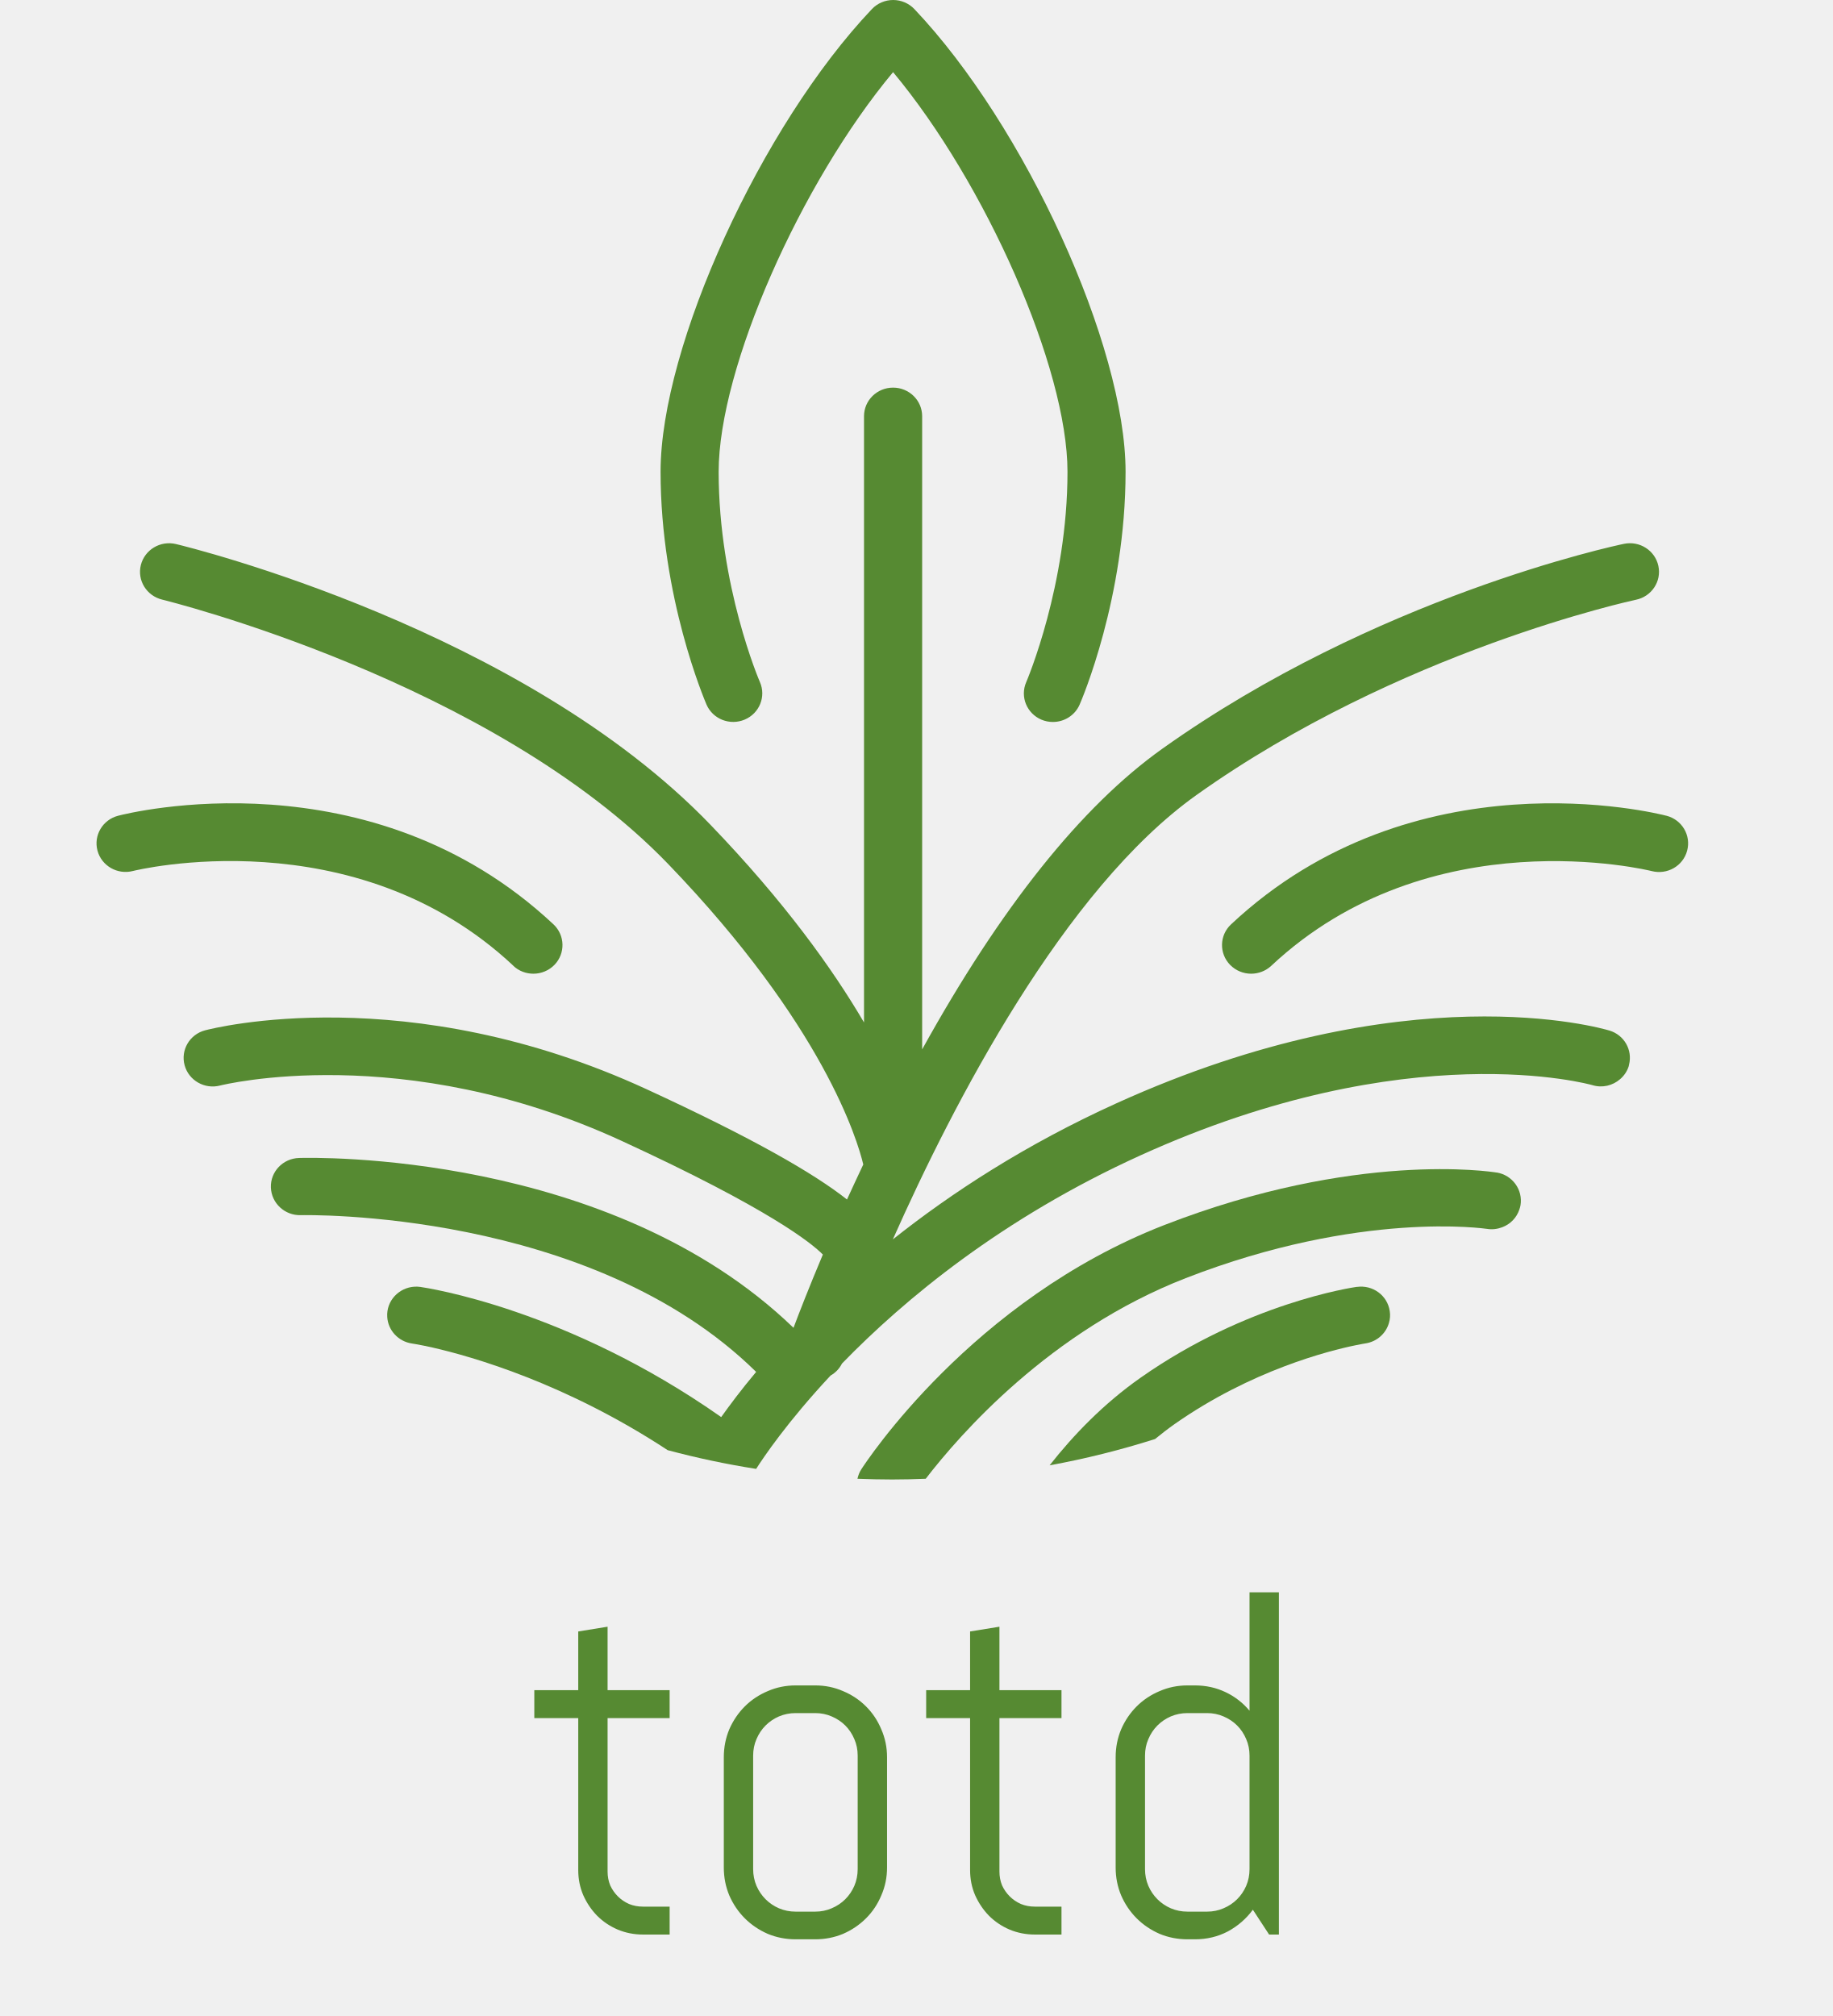
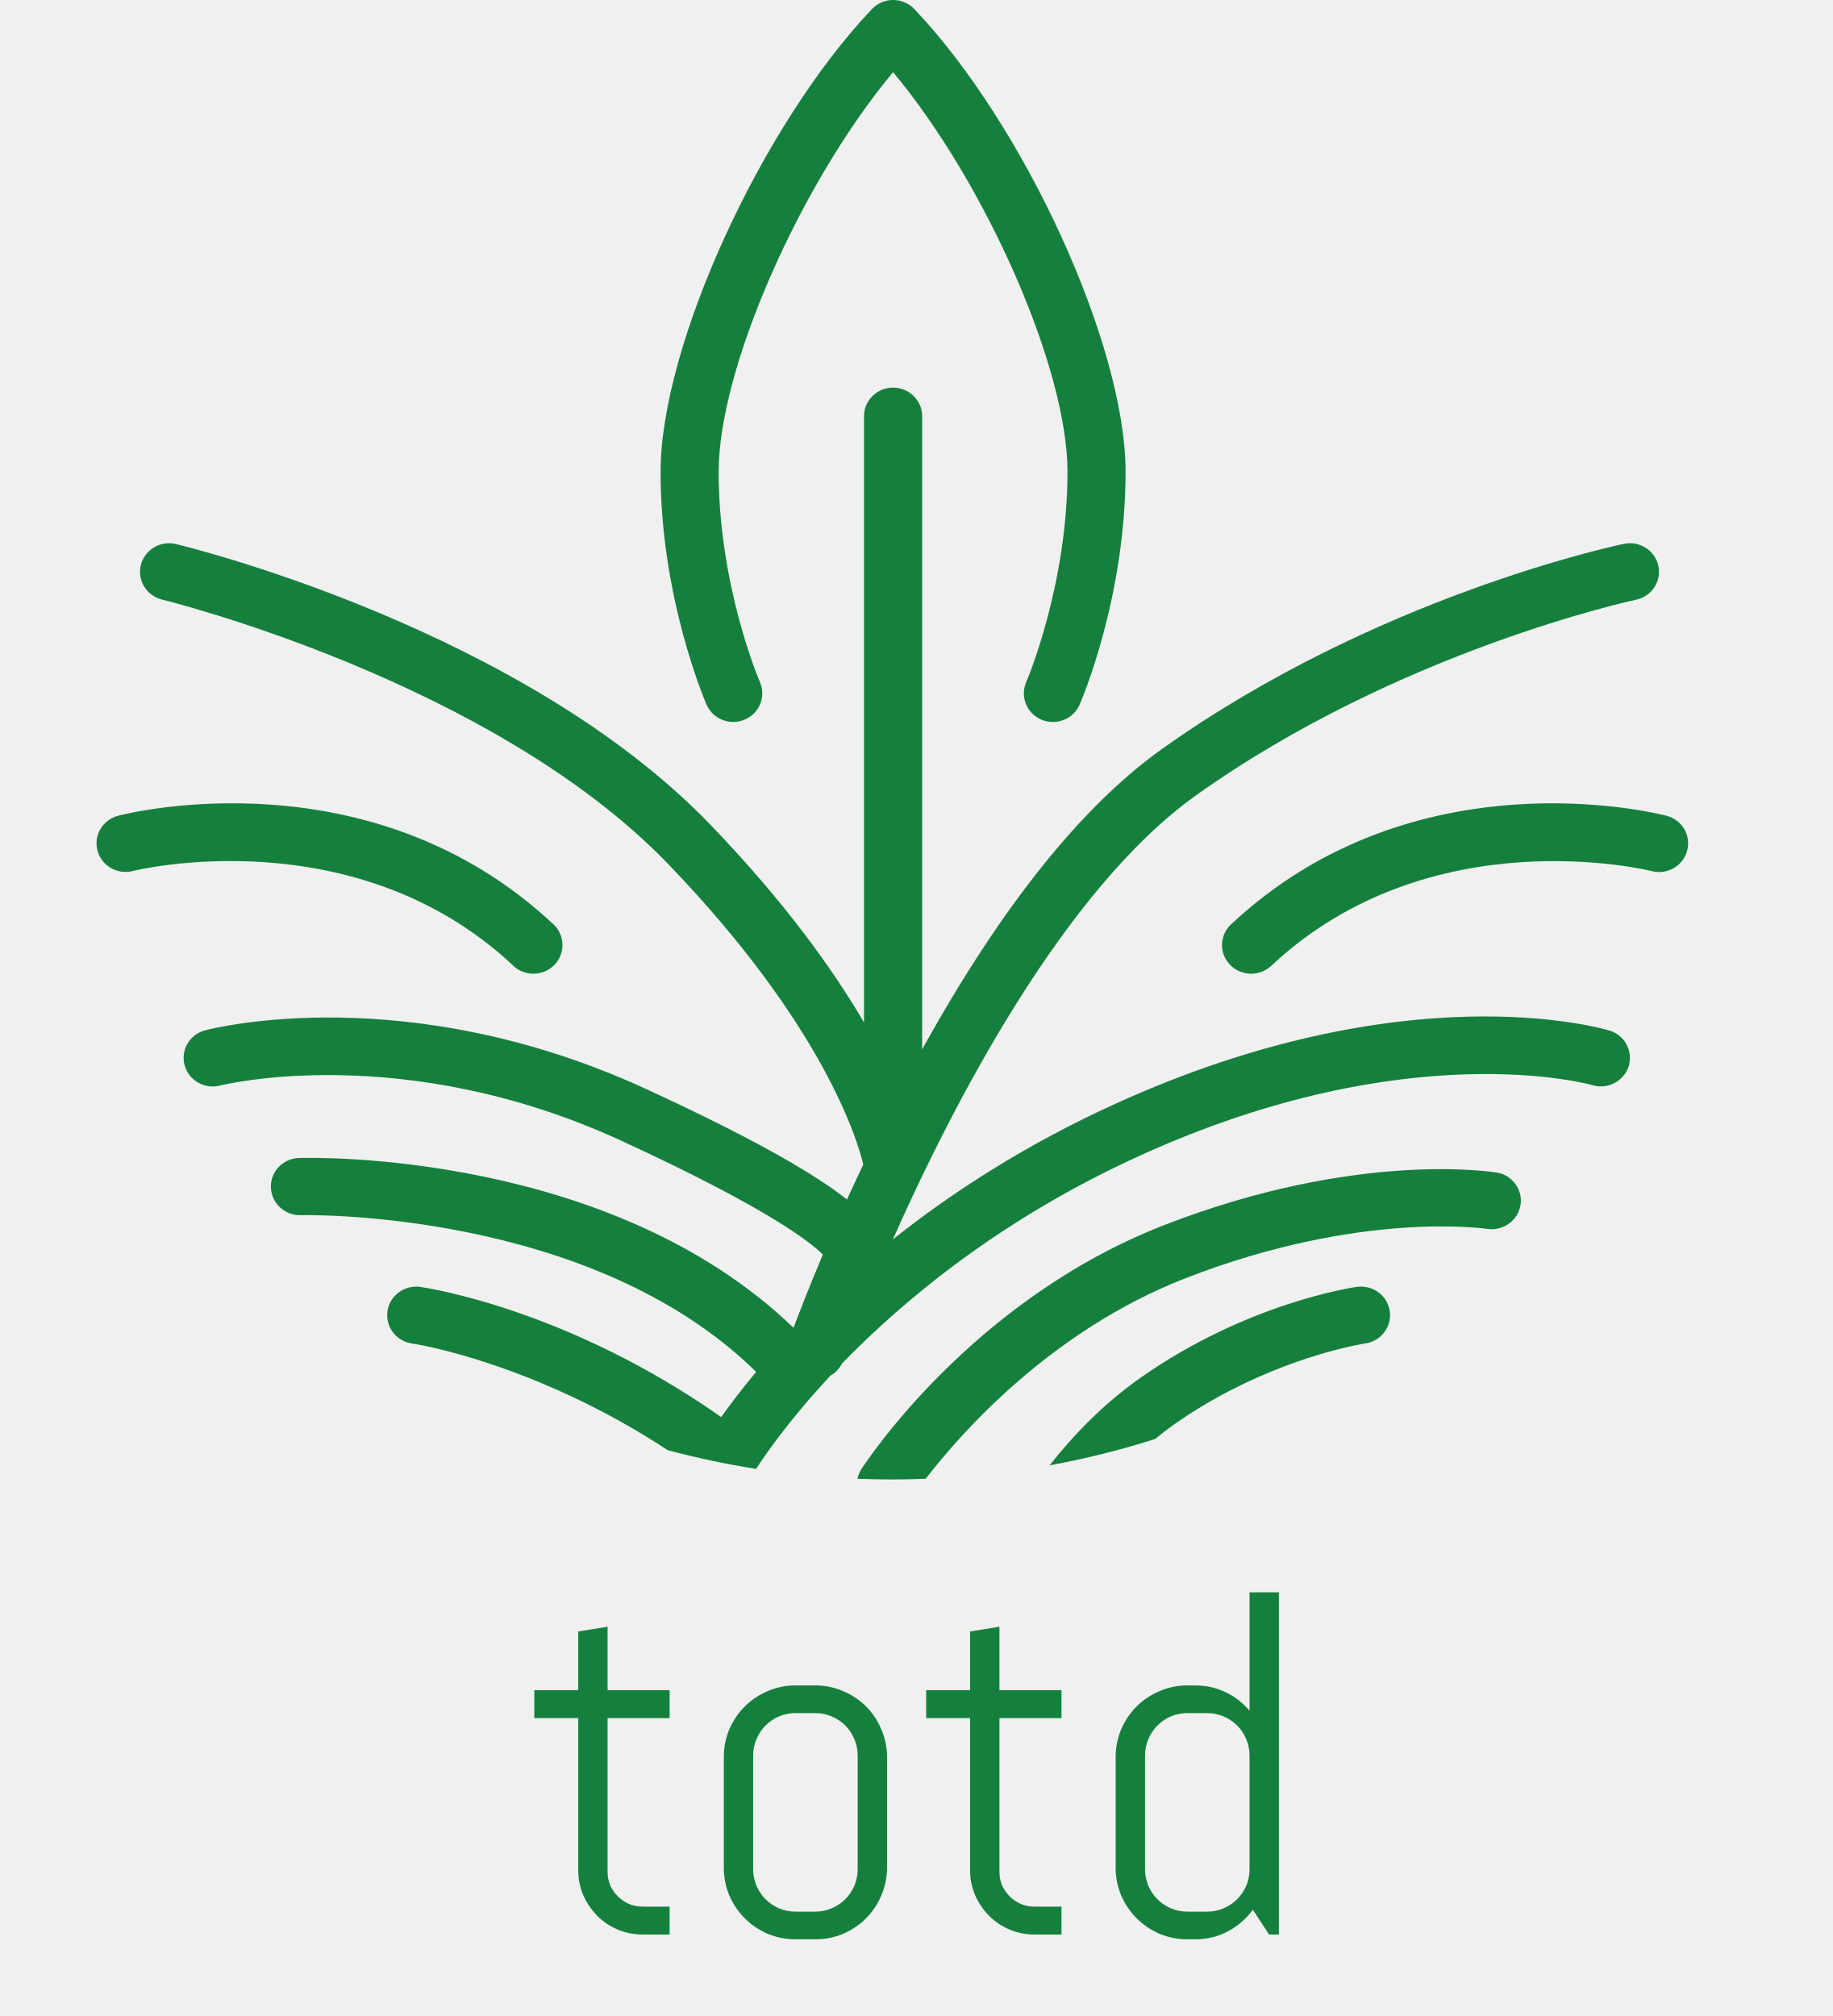
<svg xmlns="http://www.w3.org/2000/svg" width="90" height="99" viewBox="0 0 90 99" fill="none">
  <g clip-path="url(#clip0_98_7701)">
-     <path d="M36.568 35.338C37.292 35.033 37.627 34.208 37.317 33.496C37.295 33.45 35.29 28.782 35.29 23.169C35.29 18.069 39.323 8.978 43.855 3.542C48.388 8.978 52.42 18.069 52.42 23.169C52.42 28.733 50.432 33.411 50.393 33.499C50.083 34.212 50.418 35.036 51.143 35.342C51.325 35.419 51.517 35.454 51.703 35.454C52.256 35.454 52.784 35.135 53.016 34.601C53.109 34.391 55.272 29.35 55.272 23.166C55.272 16.981 50.333 6.167 44.901 0.446C44.63 0.161 44.251 0 43.859 0C43.466 0 43.084 0.161 42.816 0.446C37.385 6.167 32.438 16.999 32.438 23.166C32.438 29.333 34.605 34.387 34.694 34.601C35.004 35.314 35.843 35.644 36.568 35.338Z" fill="#568A32" />
-     <path d="M25.208 47.43C25.483 47.69 25.84 47.816 26.193 47.816C26.571 47.816 26.946 47.669 27.228 47.381C27.77 46.819 27.749 45.931 27.181 45.394C18.184 36.96 6.304 39.926 5.8 40.059C5.04 40.256 4.587 41.024 4.787 41.772C4.987 42.52 5.768 42.969 6.528 42.772C6.635 42.744 17.392 40.094 25.211 47.427L25.208 47.43Z" fill="#568A32" />
-     <path d="M81.831 40.059C81.328 39.929 69.447 36.96 60.45 45.394C59.879 45.928 59.858 46.819 60.404 47.381C60.686 47.669 61.06 47.816 61.439 47.816C61.792 47.816 62.149 47.686 62.424 47.43C70.243 40.098 80.996 42.748 81.107 42.776C81.871 42.972 82.648 42.527 82.848 41.776C83.052 41.024 82.595 40.256 81.835 40.059H81.831Z" fill="#568A32" />
-     <path d="M79.03 50.607C78.63 50.487 69.065 47.715 54.815 54.183C50.365 56.202 46.739 58.564 43.844 60.863C46.81 54.187 52.242 43.681 58.748 39.045C68.716 31.948 80.218 29.477 80.336 29.452C81.107 29.291 81.599 28.547 81.435 27.788C81.271 27.03 80.514 26.546 79.743 26.707C79.251 26.809 67.549 29.312 57.074 36.77C53.095 39.603 49.137 44.566 45.283 51.533V20.439C45.283 19.663 44.644 19.035 43.855 19.035C43.066 19.035 42.428 19.663 42.428 20.439V50.21C40.882 47.571 38.516 44.275 34.901 40.516C25.661 30.905 9.337 26.883 8.645 26.718C7.877 26.532 7.107 26.995 6.917 27.746C6.728 28.501 7.199 29.259 7.963 29.445C8.124 29.484 24.155 33.432 32.827 42.446C40.44 50.358 42.11 55.998 42.392 57.184C42.11 57.778 41.846 58.353 41.592 58.904C39.958 57.613 36.971 55.896 31.75 53.488C19.99 48.069 10.472 50.491 10.072 50.596C9.312 50.796 8.862 51.565 9.066 52.312C9.269 53.06 10.051 53.506 10.811 53.306C10.9 53.285 19.772 51.066 30.536 56.03C37.774 59.364 39.851 61.045 40.407 61.607C39.726 63.221 39.237 64.482 38.966 65.205C29.951 56.507 15.326 56.844 14.683 56.865C13.895 56.889 13.277 57.535 13.302 58.311C13.327 59.087 13.987 59.697 14.772 59.673C14.919 59.669 28.998 59.361 37.131 67.37C36.4 68.244 35.832 69.002 35.415 69.589C27.831 64.26 20.947 63.242 20.64 63.197C19.862 63.088 19.137 63.622 19.026 64.387C19.012 64.485 19.009 64.58 19.016 64.675C19.055 65.324 19.555 65.879 20.236 65.977C20.251 65.977 20.608 66.033 21.236 66.173C23.191 66.619 27.777 67.925 32.788 71.214C34.208 71.593 35.657 71.902 37.131 72.133C37.47 71.6 38.648 69.838 40.786 67.549C41.021 67.416 41.218 67.216 41.346 66.96C44.419 63.797 49.212 59.82 56.014 56.732C69.198 50.747 78.109 53.264 78.195 53.288C78.687 53.439 79.194 53.309 79.554 52.997C79.747 52.832 79.897 52.618 79.979 52.362C79.986 52.334 79.99 52.306 79.997 52.277C80.172 51.561 79.761 50.828 79.033 50.607H79.03Z" fill="#568A32" />
-     <path d="M73.494 57.581C73.216 57.535 66.571 56.507 57.178 60.157C47.72 63.832 42.51 71.821 42.292 72.158C42.199 72.302 42.142 72.46 42.106 72.618C42.674 72.639 43.241 72.653 43.812 72.653C44.383 72.653 44.911 72.639 45.458 72.618C47.138 70.434 51.578 65.349 58.227 62.765C66.828 59.42 72.966 60.34 73.023 60.347C73.284 60.389 73.537 60.354 73.769 60.266C74.162 60.119 74.472 59.806 74.608 59.399C74.629 59.332 74.654 59.266 74.665 59.192C74.793 58.427 74.269 57.704 73.491 57.577L73.494 57.581Z" fill="#568A32" />
-     <path d="M66.632 63.193C66.414 63.225 61.232 63.987 56.011 67.654C54.19 68.932 52.706 70.477 51.542 71.958C53.309 71.635 55.04 71.2 56.721 70.666C57.024 70.417 57.342 70.171 57.67 69.939C61.45 67.286 65.268 66.328 66.571 66.061C66.856 66.001 67.02 65.977 67.038 65.973C67.613 65.892 68.059 65.482 68.205 64.966C68.259 64.783 68.277 64.587 68.245 64.387C68.134 63.618 67.413 63.085 66.628 63.197L66.632 63.193Z" fill="#568A32" />
+     <path d="M36.568 35.338C37.292 35.033 37.627 34.208 37.317 33.496C37.295 33.45 35.29 28.782 35.29 23.169C35.29 18.069 39.323 8.978 43.855 3.542C48.388 8.978 52.42 18.069 52.42 23.169C52.42 28.733 50.432 33.411 50.393 33.499C50.083 34.212 50.418 35.036 51.143 35.342C51.325 35.419 51.517 35.454 51.703 35.454C52.256 35.454 52.784 35.135 53.016 34.601C53.109 34.391 55.272 29.35 55.272 23.166C55.272 16.981 50.333 6.167 44.901 0.446C44.63 0.161 44.251 0 43.859 0C43.466 0 43.084 0.161 42.816 0.446C37.385 6.167 32.438 16.999 32.438 23.166C32.438 29.333 34.605 34.387 34.694 34.601C35.004 35.314 35.843 35.644 36.568 35.338Z" fill="#15803D" />
+     <path d="M25.208 47.43C25.483 47.69 25.84 47.816 26.193 47.816C26.571 47.816 26.946 47.669 27.228 47.381C27.77 46.819 27.749 45.931 27.181 45.394C18.184 36.96 6.304 39.926 5.8 40.059C5.04 40.256 4.587 41.024 4.787 41.772C4.987 42.52 5.768 42.969 6.528 42.772C6.635 42.744 17.392 40.094 25.211 47.427L25.208 47.43Z" fill="#15803D" />
+     <path d="M81.831 40.059C81.328 39.929 69.447 36.96 60.45 45.394C59.879 45.928 59.858 46.819 60.404 47.381C60.686 47.669 61.06 47.816 61.439 47.816C61.792 47.816 62.149 47.686 62.424 47.43C70.243 40.098 80.996 42.748 81.107 42.776C81.871 42.972 82.648 42.527 82.848 41.776C83.052 41.024 82.595 40.256 81.835 40.059H81.831Z" fill="#15803D" />
+     <path d="M79.03 50.607C78.63 50.487 69.065 47.715 54.815 54.183C50.365 56.202 46.739 58.564 43.844 60.863C46.81 54.187 52.242 43.681 58.748 39.045C68.716 31.948 80.218 29.477 80.336 29.452C81.107 29.291 81.599 28.547 81.435 27.788C81.271 27.03 80.514 26.546 79.743 26.707C79.251 26.809 67.549 29.312 57.074 36.77C53.095 39.603 49.137 44.566 45.283 51.533V20.439C45.283 19.663 44.644 19.035 43.855 19.035C43.066 19.035 42.428 19.663 42.428 20.439V50.21C40.882 47.571 38.516 44.275 34.901 40.516C25.661 30.905 9.337 26.883 8.645 26.718C7.877 26.532 7.107 26.995 6.917 27.746C6.728 28.501 7.199 29.259 7.963 29.445C8.124 29.484 24.155 33.432 32.827 42.446C40.44 50.358 42.11 55.998 42.392 57.184C42.11 57.778 41.846 58.353 41.592 58.904C39.958 57.613 36.971 55.896 31.75 53.488C19.99 48.069 10.472 50.491 10.072 50.596C9.312 50.796 8.862 51.565 9.066 52.312C9.269 53.06 10.051 53.506 10.811 53.306C10.9 53.285 19.772 51.066 30.536 56.03C37.774 59.364 39.851 61.045 40.407 61.607C39.726 63.221 39.237 64.482 38.966 65.205C29.951 56.507 15.326 56.844 14.683 56.865C13.895 56.889 13.277 57.535 13.302 58.311C13.327 59.087 13.987 59.697 14.772 59.673C14.919 59.669 28.998 59.361 37.131 67.37C36.4 68.244 35.832 69.002 35.415 69.589C27.831 64.26 20.947 63.242 20.64 63.197C19.862 63.088 19.137 63.622 19.026 64.387C19.012 64.485 19.009 64.58 19.016 64.675C19.055 65.324 19.555 65.879 20.236 65.977C20.251 65.977 20.608 66.033 21.236 66.173C23.191 66.619 27.777 67.925 32.788 71.214C34.208 71.593 35.657 71.902 37.131 72.133C37.47 71.6 38.648 69.838 40.786 67.549C41.021 67.416 41.218 67.216 41.346 66.96C44.419 63.797 49.212 59.82 56.014 56.732C69.198 50.747 78.109 53.264 78.195 53.288C78.687 53.439 79.194 53.309 79.554 52.997C79.747 52.832 79.897 52.618 79.979 52.362C79.986 52.334 79.99 52.306 79.997 52.277C80.172 51.561 79.761 50.828 79.033 50.607H79.03Z" fill="#15803D" />
+     <path d="M73.494 57.581C73.216 57.535 66.571 56.507 57.178 60.157C47.72 63.832 42.51 71.821 42.292 72.158C42.199 72.302 42.142 72.46 42.106 72.618C42.674 72.639 43.241 72.653 43.812 72.653C44.383 72.653 44.911 72.639 45.458 72.618C47.138 70.434 51.578 65.349 58.227 62.765C66.828 59.42 72.966 60.34 73.023 60.347C73.284 60.389 73.537 60.354 73.769 60.266C74.162 60.119 74.472 59.806 74.608 59.399C74.629 59.332 74.654 59.266 74.665 59.192C74.793 58.427 74.269 57.704 73.491 57.577L73.494 57.581Z" fill="#15803D" />
+     <path d="M66.632 63.193C66.414 63.225 61.232 63.987 56.011 67.654C54.19 68.932 52.706 70.477 51.542 71.958C53.309 71.635 55.04 71.2 56.721 70.666C57.024 70.417 57.342 70.171 57.67 69.939C61.45 67.286 65.268 66.328 66.571 66.061C66.856 66.001 67.02 65.977 67.038 65.973C67.613 65.892 68.059 65.482 68.205 64.966C68.259 64.783 68.277 64.587 68.245 64.387C68.134 63.618 67.413 63.085 66.628 63.197L66.632 63.193Z" fill="#15803D" />
  </g>
-   <path d="M31.57 95C31.133 95 30.719 94.918 30.328 94.754C29.945 94.59 29.609 94.363 29.32 94.074C29.039 93.785 28.812 93.449 28.641 93.066C28.477 92.684 28.395 92.273 28.395 91.836V84.371H26.238V83H28.395V80.117L29.836 79.883V83H32.883V84.371H29.836V91.906C29.836 92.148 29.879 92.375 29.965 92.586C30.059 92.789 30.184 92.969 30.34 93.125C30.496 93.281 30.68 93.406 30.891 93.5C31.102 93.586 31.328 93.629 31.57 93.629H32.883V95H31.57ZM43.559 91.707C43.559 92.191 43.465 92.648 43.277 93.078C43.098 93.508 42.848 93.883 42.527 94.203C42.207 94.523 41.832 94.777 41.402 94.965C40.973 95.144 40.516 95.234 40.031 95.234H39.07C38.586 95.234 38.129 95.144 37.699 94.965C37.27 94.777 36.895 94.523 36.574 94.203C36.254 93.883 36 93.508 35.812 93.078C35.633 92.648 35.543 92.191 35.543 91.707V86.293C35.543 85.809 35.633 85.352 35.812 84.922C36 84.492 36.254 84.117 36.574 83.797C36.895 83.477 37.27 83.227 37.699 83.047C38.129 82.859 38.586 82.766 39.07 82.766H40.031C40.516 82.766 40.973 82.859 41.402 83.047C41.832 83.227 42.207 83.477 42.527 83.797C42.848 84.117 43.098 84.492 43.277 84.922C43.465 85.352 43.559 85.809 43.559 86.293V91.707ZM42.117 86.211C42.117 85.922 42.062 85.652 41.953 85.402C41.844 85.144 41.695 84.922 41.508 84.734C41.32 84.547 41.098 84.398 40.84 84.289C40.59 84.18 40.32 84.125 40.031 84.125H39.07C38.781 84.125 38.508 84.18 38.25 84.289C38 84.398 37.781 84.547 37.594 84.734C37.406 84.922 37.258 85.144 37.148 85.402C37.039 85.652 36.984 85.922 36.984 86.211V91.789C36.984 92.078 37.039 92.352 37.148 92.609C37.258 92.859 37.406 93.078 37.594 93.266C37.781 93.453 38 93.602 38.25 93.711C38.508 93.82 38.781 93.875 39.07 93.875H40.031C40.32 93.875 40.59 93.82 40.84 93.711C41.098 93.602 41.32 93.453 41.508 93.266C41.695 93.078 41.844 92.859 41.953 92.609C42.062 92.352 42.117 92.078 42.117 91.789V86.211ZM50.812 95C50.375 95 49.961 94.918 49.57 94.754C49.188 94.59 48.852 94.363 48.562 94.074C48.281 93.785 48.055 93.449 47.883 93.066C47.719 92.684 47.637 92.273 47.637 91.836V84.371H45.48V83H47.637V80.117L49.078 79.883V83H52.125V84.371H49.078V91.906C49.078 92.148 49.121 92.375 49.207 92.586C49.301 92.789 49.426 92.969 49.582 93.125C49.738 93.281 49.922 93.406 50.133 93.5C50.344 93.586 50.57 93.629 50.812 93.629H52.125V95H50.812ZM62.32 95L61.523 93.781C61.195 94.227 60.785 94.582 60.293 94.848C59.801 95.106 59.262 95.234 58.676 95.234H58.312C57.828 95.234 57.371 95.144 56.941 94.965C56.512 94.777 56.137 94.523 55.816 94.203C55.496 93.883 55.242 93.508 55.055 93.078C54.875 92.648 54.785 92.191 54.785 91.707V86.293C54.785 85.809 54.875 85.352 55.055 84.922C55.242 84.492 55.496 84.117 55.816 83.797C56.137 83.477 56.512 83.227 56.941 83.047C57.371 82.859 57.828 82.766 58.312 82.766H58.676C59.215 82.766 59.715 82.875 60.176 83.094C60.637 83.312 61.031 83.617 61.359 84.008V78.195H62.801V95H62.32ZM61.359 86.211C61.359 85.922 61.305 85.652 61.195 85.402C61.086 85.144 60.938 84.922 60.75 84.734C60.562 84.547 60.34 84.398 60.082 84.289C59.832 84.18 59.562 84.125 59.273 84.125H58.312C58.023 84.125 57.75 84.18 57.492 84.289C57.242 84.398 57.023 84.547 56.836 84.734C56.648 84.922 56.5 85.144 56.391 85.402C56.281 85.652 56.227 85.922 56.227 86.211V91.789C56.227 92.078 56.281 92.352 56.391 92.609C56.5 92.859 56.648 93.078 56.836 93.266C57.023 93.453 57.242 93.602 57.492 93.711C57.75 93.82 58.023 93.875 58.312 93.875H59.273C59.562 93.875 59.832 93.82 60.082 93.711C60.34 93.602 60.562 93.453 60.75 93.266C60.938 93.078 61.086 92.859 61.195 92.609C61.305 92.352 61.359 92.078 61.359 91.789V86.211Z" fill="#568A32" />
+   <path d="M31.57 95C31.133 95 30.719 94.918 30.328 94.754C29.945 94.59 29.609 94.363 29.32 94.074C29.039 93.785 28.812 93.449 28.641 93.066C28.477 92.684 28.395 92.273 28.395 91.836V84.371H26.238V83H28.395V80.117L29.836 79.883V83H32.883V84.371H29.836V91.906C29.836 92.148 29.879 92.375 29.965 92.586C30.059 92.789 30.184 92.969 30.34 93.125C30.496 93.281 30.68 93.406 30.891 93.5C31.102 93.586 31.328 93.629 31.57 93.629H32.883V95H31.57ZM43.559 91.707C43.559 92.191 43.465 92.648 43.277 93.078C43.098 93.508 42.848 93.883 42.527 94.203C42.207 94.523 41.832 94.777 41.402 94.965C40.973 95.144 40.516 95.234 40.031 95.234H39.07C38.586 95.234 38.129 95.144 37.699 94.965C37.27 94.777 36.895 94.523 36.574 94.203C36.254 93.883 36 93.508 35.812 93.078C35.633 92.648 35.543 92.191 35.543 91.707V86.293C35.543 85.809 35.633 85.352 35.812 84.922C36 84.492 36.254 84.117 36.574 83.797C36.895 83.477 37.27 83.227 37.699 83.047C38.129 82.859 38.586 82.766 39.07 82.766H40.031C40.516 82.766 40.973 82.859 41.402 83.047C41.832 83.227 42.207 83.477 42.527 83.797C42.848 84.117 43.098 84.492 43.277 84.922C43.465 85.352 43.559 85.809 43.559 86.293V91.707ZM42.117 86.211C42.117 85.922 42.062 85.652 41.953 85.402C41.844 85.144 41.695 84.922 41.508 84.734C41.32 84.547 41.098 84.398 40.84 84.289C40.59 84.18 40.32 84.125 40.031 84.125H39.07C38.781 84.125 38.508 84.18 38.25 84.289C38 84.398 37.781 84.547 37.594 84.734C37.406 84.922 37.258 85.144 37.148 85.402C37.039 85.652 36.984 85.922 36.984 86.211V91.789C36.984 92.078 37.039 92.352 37.148 92.609C37.258 92.859 37.406 93.078 37.594 93.266C37.781 93.453 38 93.602 38.25 93.711C38.508 93.82 38.781 93.875 39.07 93.875H40.031C40.32 93.875 40.59 93.82 40.84 93.711C41.098 93.602 41.32 93.453 41.508 93.266C41.695 93.078 41.844 92.859 41.953 92.609C42.062 92.352 42.117 92.078 42.117 91.789V86.211ZM50.812 95C50.375 95 49.961 94.918 49.57 94.754C49.188 94.59 48.852 94.363 48.562 94.074C48.281 93.785 48.055 93.449 47.883 93.066C47.719 92.684 47.637 92.273 47.637 91.836V84.371H45.48V83H47.637V80.117L49.078 79.883V83H52.125V84.371H49.078V91.906C49.078 92.148 49.121 92.375 49.207 92.586C49.301 92.789 49.426 92.969 49.582 93.125C49.738 93.281 49.922 93.406 50.133 93.5C50.344 93.586 50.57 93.629 50.812 93.629H52.125V95H50.812ZM62.32 95L61.523 93.781C61.195 94.227 60.785 94.582 60.293 94.848C59.801 95.106 59.262 95.234 58.676 95.234H58.312C57.828 95.234 57.371 95.144 56.941 94.965C56.512 94.777 56.137 94.523 55.816 94.203C55.496 93.883 55.242 93.508 55.055 93.078C54.875 92.648 54.785 92.191 54.785 91.707V86.293C54.785 85.809 54.875 85.352 55.055 84.922C55.242 84.492 55.496 84.117 55.816 83.797C56.137 83.477 56.512 83.227 56.941 83.047C57.371 82.859 57.828 82.766 58.312 82.766H58.676C59.215 82.766 59.715 82.875 60.176 83.094C60.637 83.312 61.031 83.617 61.359 84.008V78.195H62.801V95H62.32ZM61.359 86.211C61.359 85.922 61.305 85.652 61.195 85.402C61.086 85.144 60.938 84.922 60.75 84.734C60.562 84.547 60.34 84.398 60.082 84.289C59.832 84.18 59.562 84.125 59.273 84.125H58.312C58.023 84.125 57.75 84.18 57.492 84.289C57.242 84.398 57.023 84.547 56.836 84.734C56.648 84.922 56.5 85.144 56.391 85.402C56.281 85.652 56.227 85.922 56.227 86.211V91.789C56.227 92.078 56.281 92.352 56.391 92.609C56.5 92.859 56.648 93.078 56.836 93.266C57.023 93.453 57.242 93.602 57.492 93.711C57.75 93.82 58.023 93.875 58.312 93.875H59.273C59.562 93.875 59.832 93.82 60.082 93.711C60.34 93.602 60.562 93.453 60.75 93.266C60.938 93.078 61.086 92.859 61.195 92.609C61.305 92.352 61.359 92.078 61.359 91.789V86.211Z" fill="#15803D" />
  <defs>
    <clipPath id="clip0_98_7701">
      <rect width="78.158" height="72.656" fill="white" transform="translate(4.73685)" />
    </clipPath>
  </defs>
</svg>
